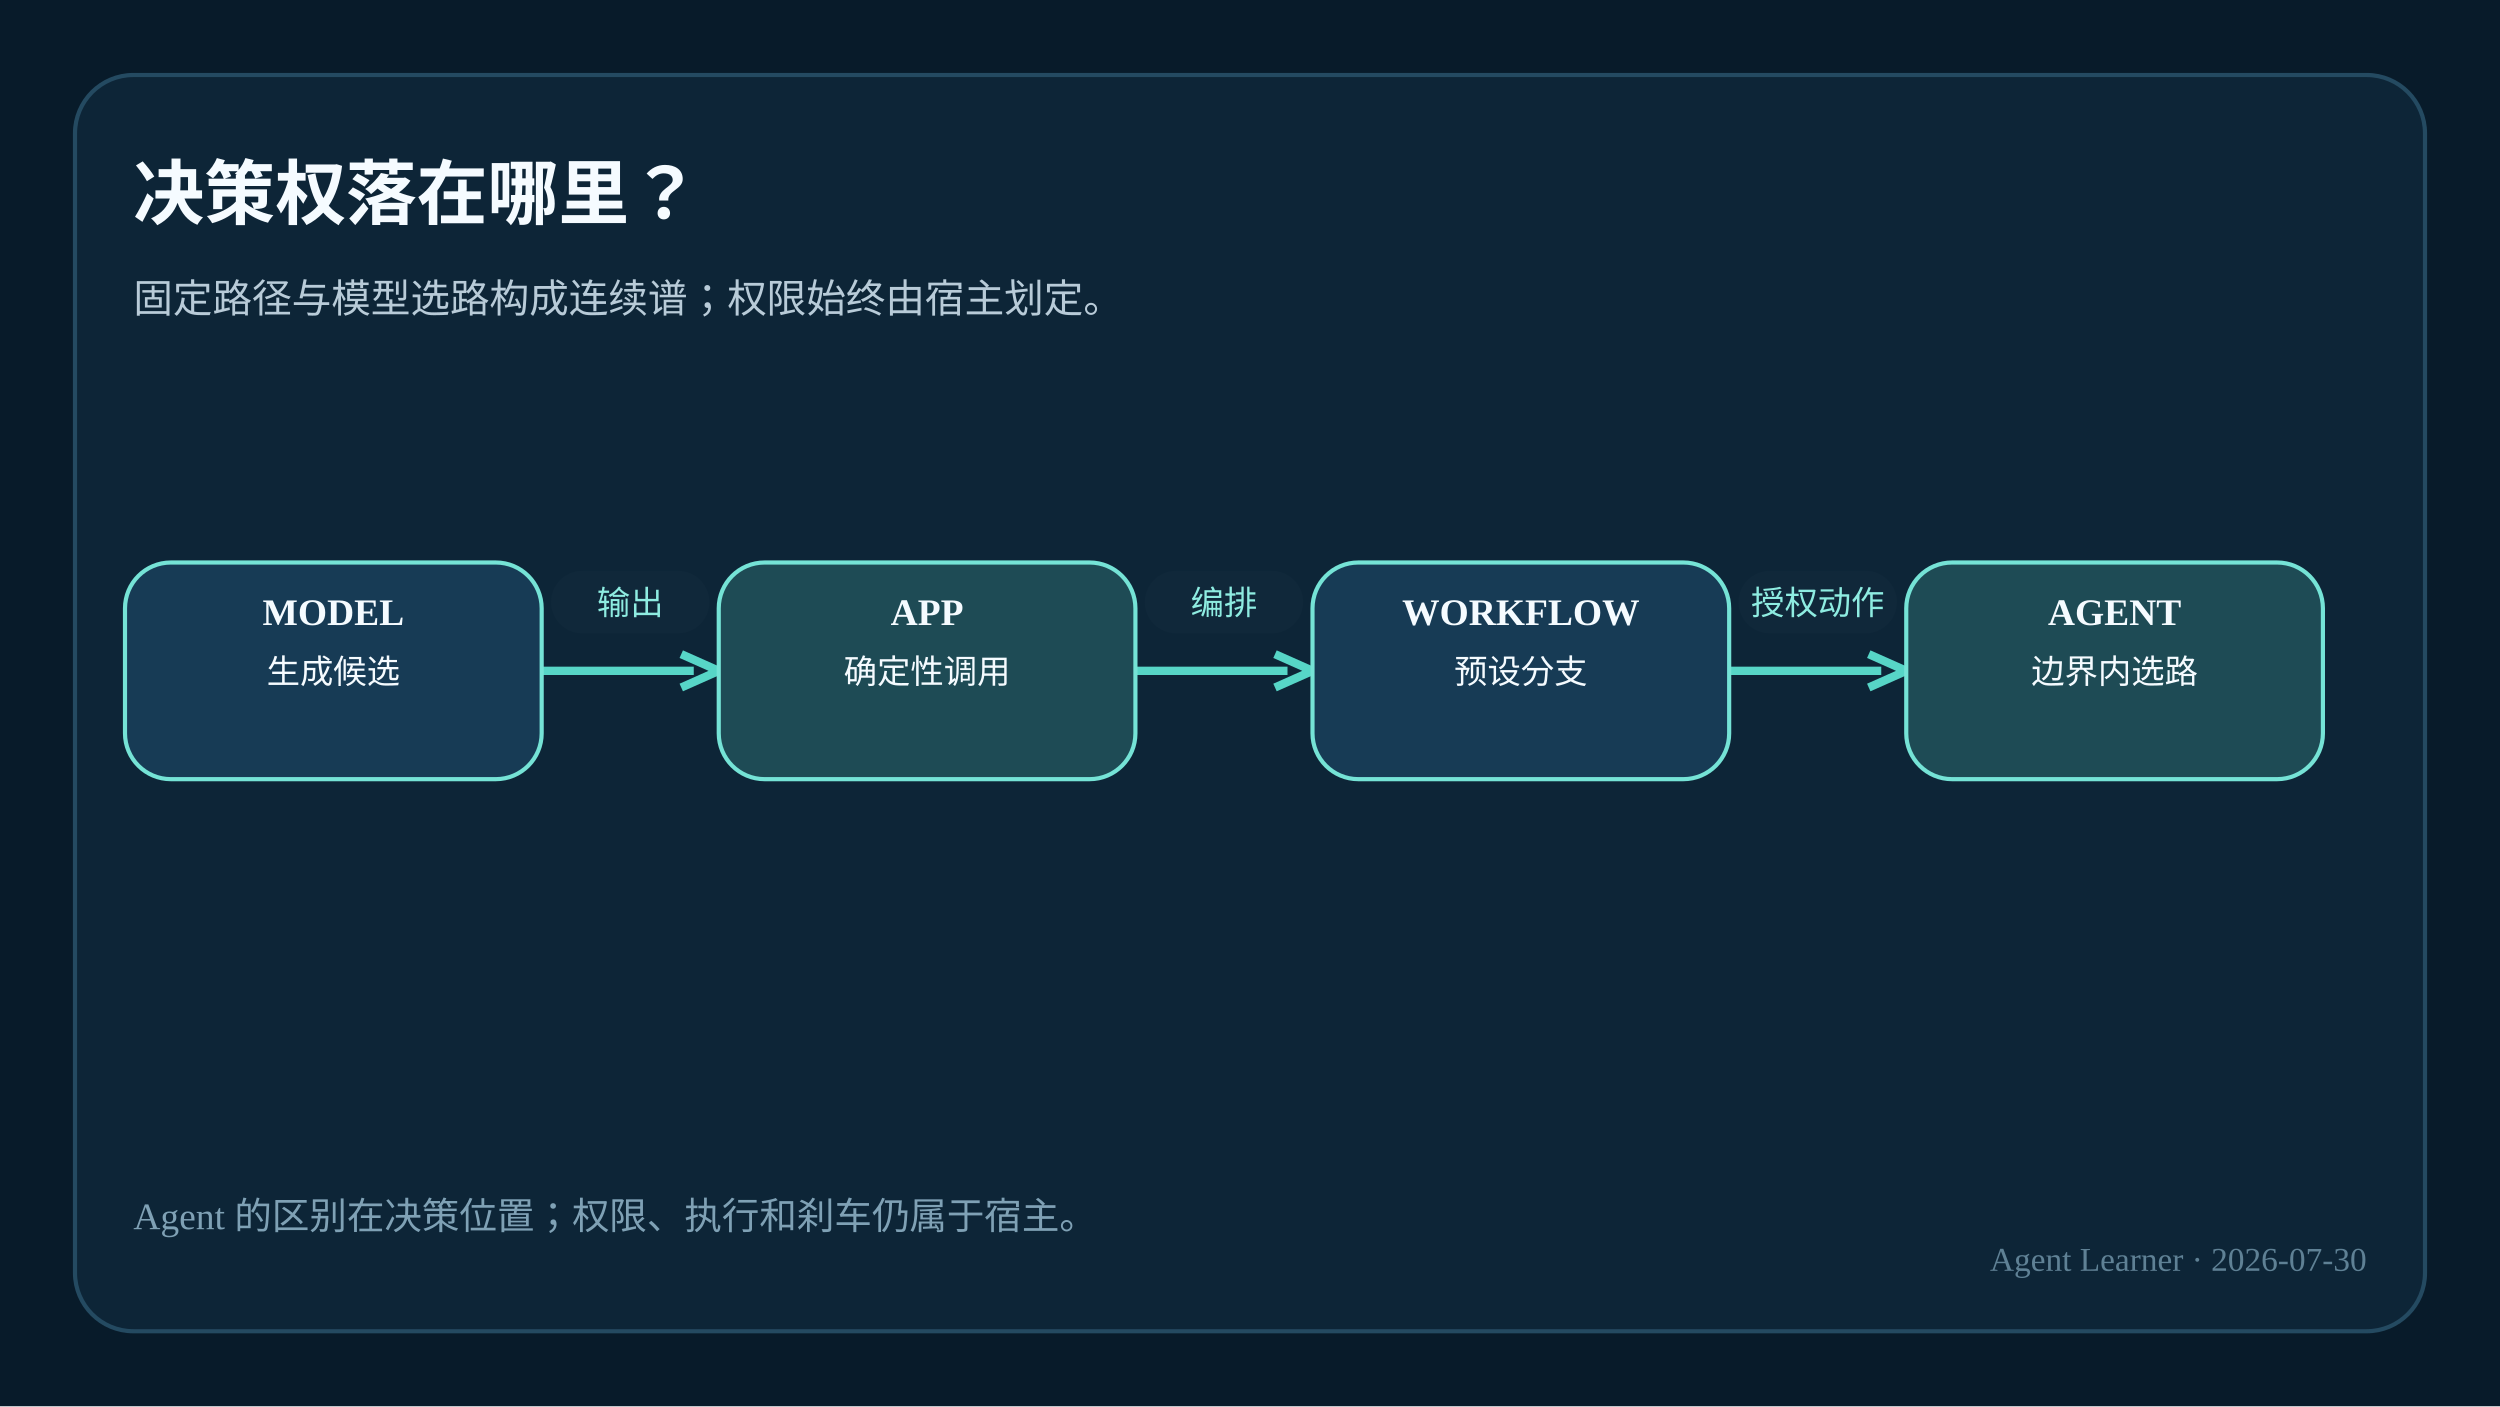
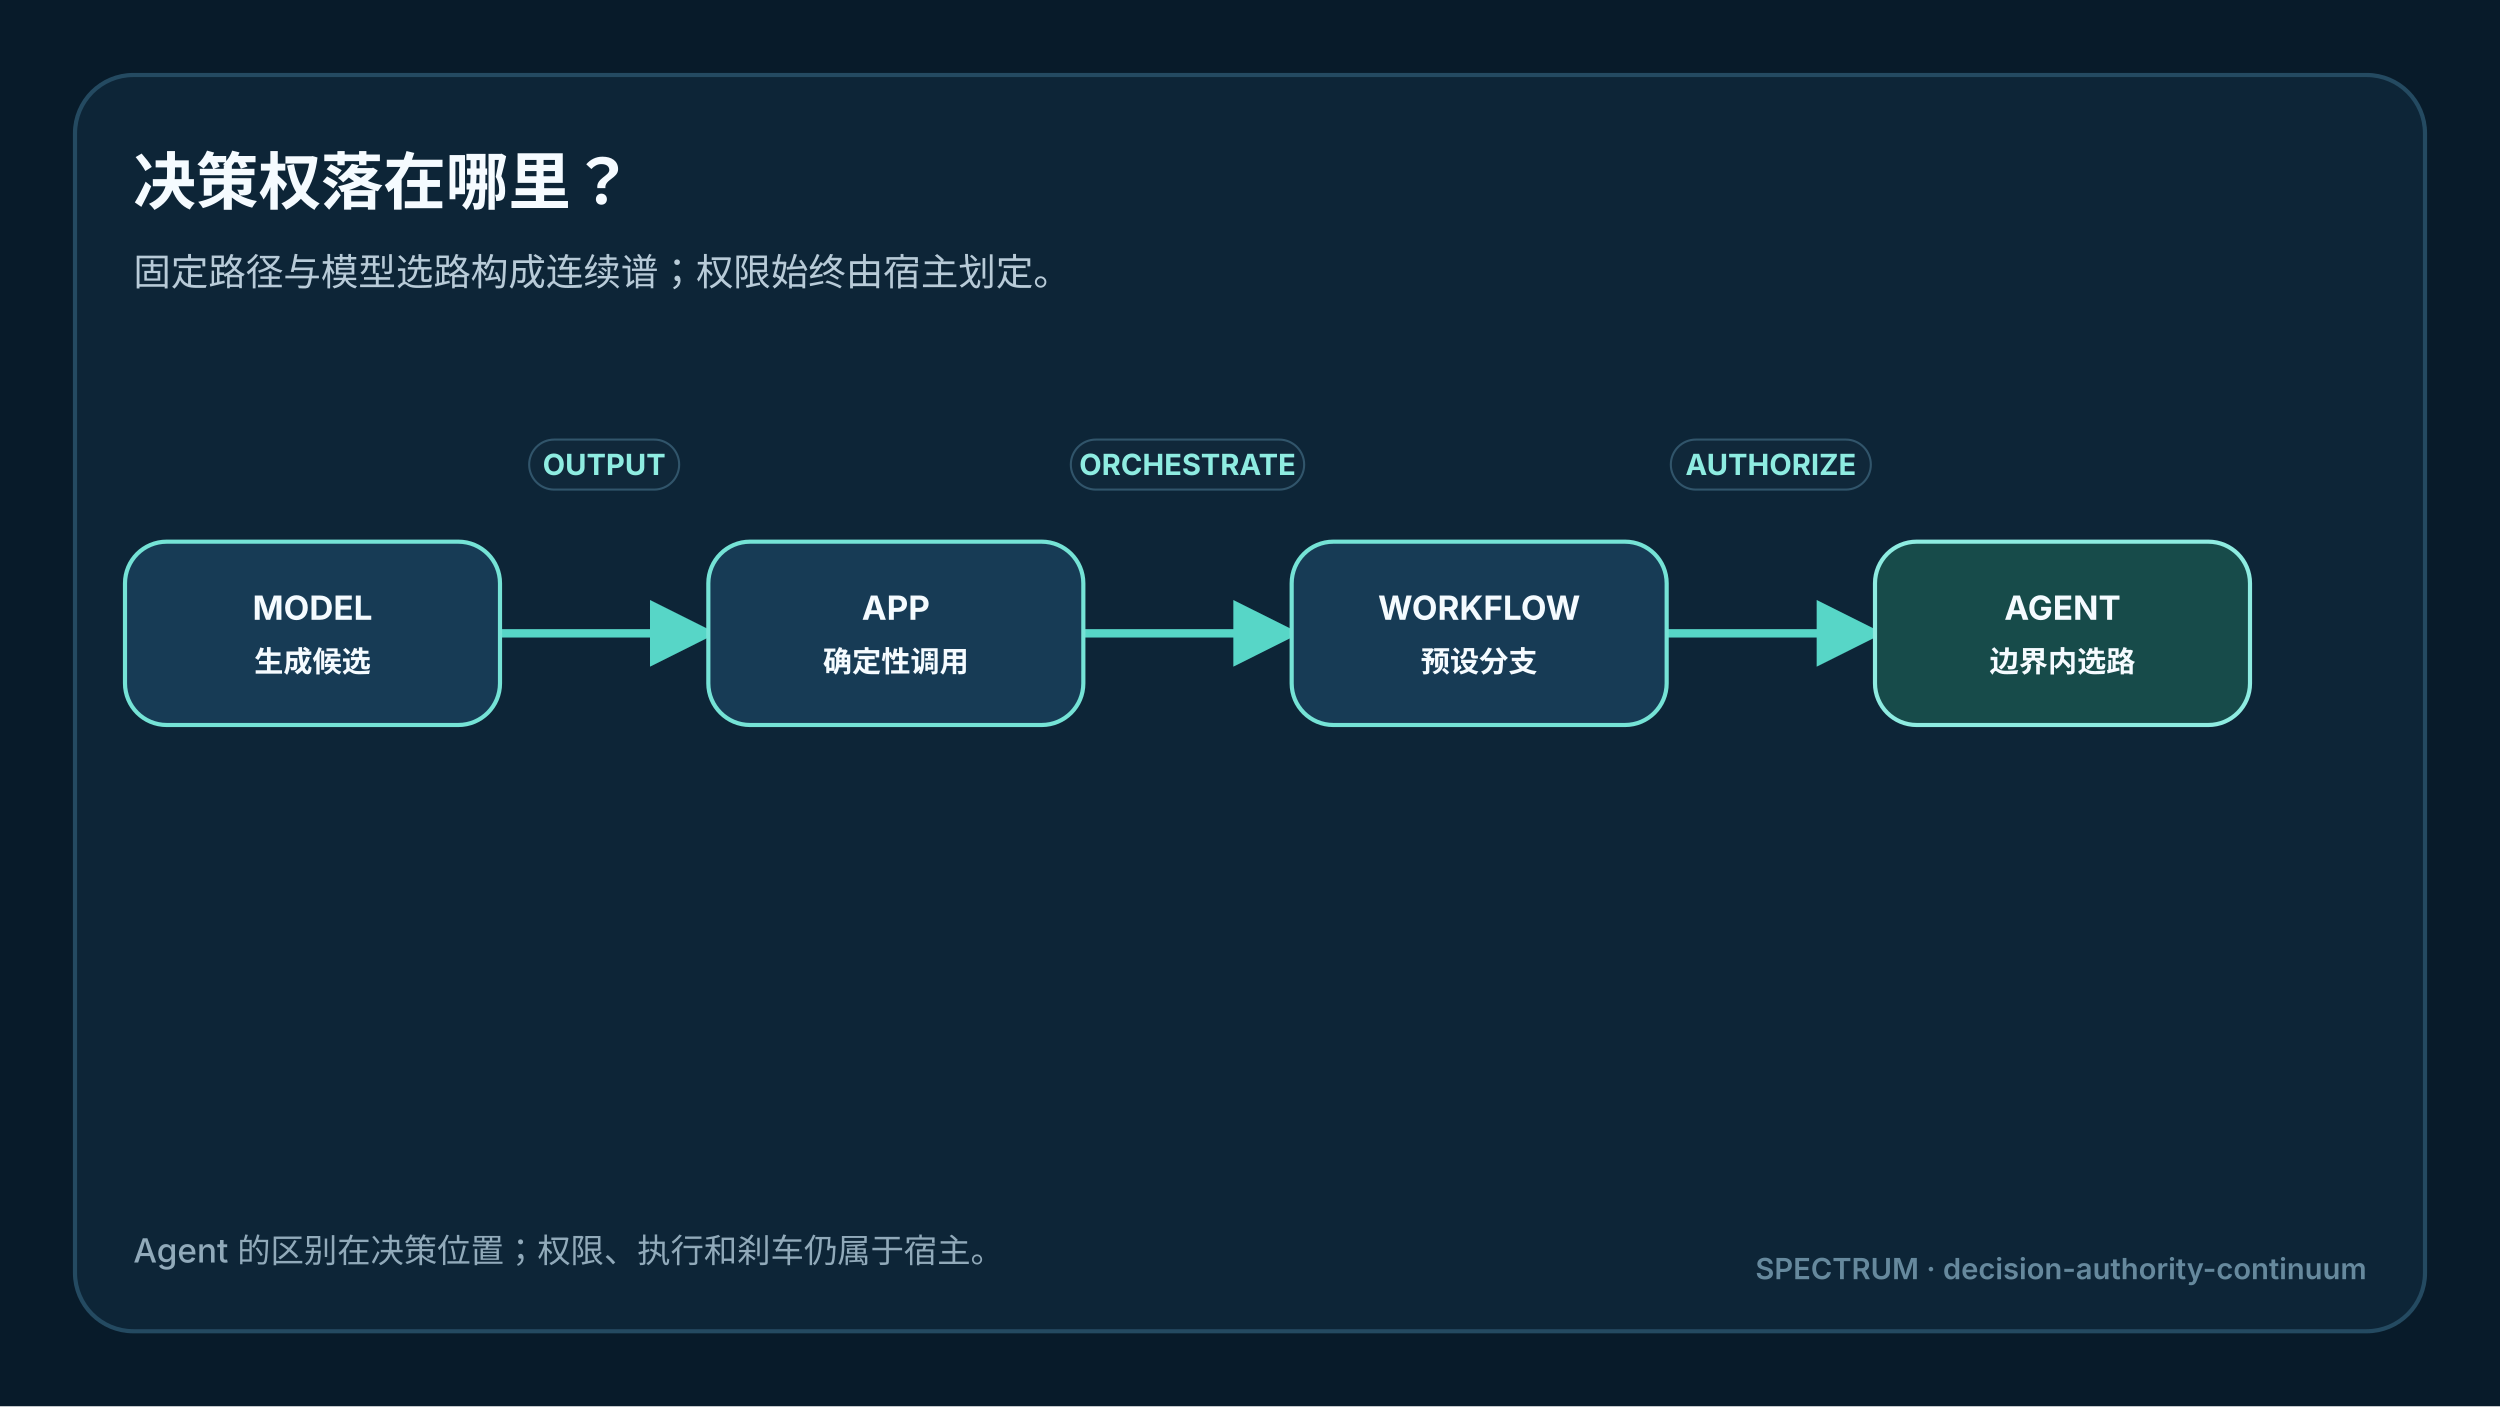
- <svg xmlns="http://www.w3.org/2000/svg" width="1200" height="675" viewBox="0 0 1200 675" role="img" aria-labelledby="title description">
+ <svg xmlns="http://www.w3.org/2000/svg" width="1200" height="675" viewBox="0 0 1200 675" role="img" aria-labelledby="visual-agent-01-boundary-spectrum-title visual-agent-01-boundary-spectrum-description">
+   <defs>
+     <marker id="visual-agent-01-boundary-spectrum-arrow" markerWidth="8" markerHeight="8" refX="7" refY="4" orient="auto">
+       <path d="M0 0 L8 4 L0 8 Z" fill="#57D6C7" />
+     </marker>
+   </defs>
  <rect width="1200" height="675" fill="#081B2A" />
  <rect x="36" y="36" width="1128" height="603" rx="28" fill="#0D2537" stroke="#244A61" stroke-width="2" />
-   <text x="64" y="105" font-size="34" font-weight="750" fill="#F5FBFF">决策权落在哪里？</text>
-   <text x="64" y="150" font-size="19" fill="#B8CBD8">固定路径与模型选路构成连续谱；权限始终由宿主划定。</text>
-   <g data-edge="visual-agent-01-boundary-spectrum-edge-1">
-     <path d="M 260 322 L 333 322" fill="none" stroke="#57D6C7" stroke-width="4" />
-     <path d="M 327 314 L 345 322 L 327 330" fill="none" stroke="#57D6C7" stroke-width="4" />
-     <rect x="264.5" y="274" width="76" height="30" rx="15" fill="#10283A" />
-     <text x="302.5" y="295" text-anchor="middle" font-size="16" fill="#8EECE1">输出</text>
+   <text x="64" y="98" font-family="Inter, Arial, sans-serif" font-size="30" font-weight="750" fill="#F5FBFF" text-anchor="start">决策权落在哪里？</text>
+   <text x="64" y="137" font-family="Inter, Arial, sans-serif" font-size="18" font-weight="500" fill="#B8CBD8" text-anchor="start">固定路径与模型选路构成连续谱；权限始终由宿主划定。</text>
+   <g data-kind="spectrum">
+     <polyline data-edge="model-app" data-from="model" data-to="app" data-kind="forward" points="240,304 340,304" fill="none" stroke="#57D6C7" stroke-width="4" stroke-linecap="round" stroke-linejoin="round" marker-end="url(#visual-agent-01-boundary-spectrum-arrow)" />
+     <g data-edge-label="model-app">
+       <rect x="254" y="211" width="72" height="24" rx="12" fill="#10283A" stroke="#31556B" stroke-width="1" />
+       <text x="290" y="228" font-family="Inter, Arial, sans-serif" font-size="14" font-weight="650" fill="#8EECE1" text-anchor="middle">OUTPUT</text>
+     </g>
+     <polyline data-edge="app-workflow" data-from="app" data-to="workflow" data-kind="forward" points="520,304 620,304" fill="none" stroke="#57D6C7" stroke-width="4" stroke-linecap="round" stroke-linejoin="round" marker-end="url(#visual-agent-01-boundary-spectrum-arrow)" />
+     <g data-edge-label="app-workflow">
+       <rect x="514" y="211" width="112" height="24" rx="12" fill="#10283A" stroke="#31556B" stroke-width="1" />
+       <text x="570" y="228" font-family="Inter, Arial, sans-serif" font-size="14" font-weight="650" fill="#8EECE1" text-anchor="middle">ORCHESTRATE</text>
+     </g>
+     <polyline data-edge="workflow-agent" data-from="workflow" data-to="agent" data-kind="forward" points="800,304 900,304" fill="none" stroke="#57D6C7" stroke-width="4" stroke-linecap="round" stroke-linejoin="round" marker-end="url(#visual-agent-01-boundary-spectrum-arrow)" />
+     <g data-edge-label="workflow-agent">
+       <rect x="802" y="211" width="96" height="24" rx="12" fill="#10283A" stroke="#31556B" stroke-width="1" />
+       <text x="850" y="228" font-family="Inter, Arial, sans-serif" font-size="14" font-weight="650" fill="#8EECE1" text-anchor="middle">AUTHORIZE</text>
+     </g>
+     <g data-node="model" data-kind="stage">
+       <rect x="60" y="260" width="180" height="88" rx="20" fill="#173B55" stroke="#75E3D6" stroke-width="2" />
+       <text x="150" y="297.5" font-family="Inter, Arial, sans-serif" font-size="16" font-weight="750" fill="#F5FBFF" text-anchor="middle">MODEL</text>
+       <text x="150" y="322.5" font-family="Inter, Arial, sans-serif" font-size="14" font-weight="550" fill="#F5FBFF" text-anchor="middle">生成候选</text>
+     </g>
+     <g data-node="app" data-kind="stage">
+       <rect x="340" y="260" width="180" height="88" rx="20" fill="#173B55" stroke="#75E3D6" stroke-width="2" />
+       <text x="430" y="297.5" font-family="Inter, Arial, sans-serif" font-size="16" font-weight="750" fill="#F5FBFF" text-anchor="middle">APP</text>
+       <text x="430" y="322.5" font-family="Inter, Arial, sans-serif" font-size="14" font-weight="550" fill="#F5FBFF" text-anchor="middle">确定性调用</text>
+     </g>
+     <g data-node="workflow" data-kind="stage">
+       <rect x="620" y="260" width="180" height="88" rx="20" fill="#173B55" stroke="#75E3D6" stroke-width="2" />
+       <text x="710" y="297.5" font-family="Inter, Arial, sans-serif" font-size="16" font-weight="750" fill="#F5FBFF" text-anchor="middle">WORKFLOW</text>
+       <text x="710" y="322.5" font-family="Inter, Arial, sans-serif" font-size="14" font-weight="550" fill="#F5FBFF" text-anchor="middle">预设分支</text>
+     </g>
+     <g data-node="agent" data-kind="controlled">
+       <rect x="900" y="260" width="180" height="88" rx="20" fill="#174B4A" stroke="#8EECE1" stroke-width="2" />
+       <text x="990" y="297.5" font-family="Inter, Arial, sans-serif" font-size="16" font-weight="750" fill="#F5FBFF" text-anchor="middle">AGENT</text>
+       <text x="990" y="322.5" font-family="Inter, Arial, sans-serif" font-size="14" font-weight="550" fill="#F5FBFF" text-anchor="middle">边界内选路</text>
+     </g>
  </g>
-   <g data-edge="visual-agent-01-boundary-spectrum-edge-2">
-     <path d="M 545 322 L 618 322" fill="none" stroke="#57D6C7" stroke-width="4" />
-     <path d="M 612 314 L 630 322 L 612 330" fill="none" stroke="#57D6C7" stroke-width="4" />
-     <rect x="549.5" y="274" width="76" height="30" rx="15" fill="#10283A" />
-     <text x="587.5" y="295" text-anchor="middle" font-size="16" fill="#8EECE1">编排</text>
-   </g>
-   <g data-edge="visual-agent-01-boundary-spectrum-edge-3">
-     <path d="M 830 322 L 903 322" fill="none" stroke="#57D6C7" stroke-width="4" />
-     <path d="M 897 314 L 915 322 L 897 330" fill="none" stroke="#57D6C7" stroke-width="4" />
-     <rect x="834.5" y="274" width="76" height="30" rx="15" fill="#10283A" />
-     <text x="872.5" y="295" text-anchor="middle" font-size="16" fill="#8EECE1">授权动作</text>
-   </g>
-   <g data-node="visual-agent-01-boundary-spectrum-node-1">
-     <rect x="60" y="270" width="200" height="104" rx="22" fill="#173B55" stroke="#75E3D6" stroke-width="2" />
-     <text x="160" y="300" text-anchor="middle" font-size="18" font-weight="700" fill="#F5FBFF">MODEL</text>
-     <text x="160" y="328" text-anchor="middle" font-size="16" font-weight="500" fill="#F5FBFF">生成候选</text>
-   </g>
-   <g data-node="visual-agent-01-boundary-spectrum-node-2">
-     <rect x="345" y="270" width="200" height="104" rx="22" fill="#1E4B55" stroke="#75E3D6" stroke-width="2" />
-     <text x="445" y="300" text-anchor="middle" font-size="18" font-weight="700" fill="#F5FBFF">APP</text>
-     <text x="445" y="328" text-anchor="middle" font-size="16" font-weight="500" fill="#F5FBFF">确定性调用</text>
-   </g>
-   <g data-node="visual-agent-01-boundary-spectrum-node-3">
-     <rect x="630" y="270" width="200" height="104" rx="22" fill="#173B55" stroke="#75E3D6" stroke-width="2" />
-     <text x="730" y="300" text-anchor="middle" font-size="18" font-weight="700" fill="#F5FBFF">WORKFLOW</text>
-     <text x="730" y="328" text-anchor="middle" font-size="16" font-weight="500" fill="#F5FBFF">预设分支</text>
-   </g>
-   <g data-node="visual-agent-01-boundary-spectrum-node-4">
-     <rect x="915" y="270" width="200" height="104" rx="22" fill="#1E4B55" stroke="#75E3D6" stroke-width="2" />
-     <text x="1015" y="300" text-anchor="middle" font-size="18" font-weight="700" fill="#F5FBFF">AGENT</text>
-     <text x="1015" y="328" text-anchor="middle" font-size="16" font-weight="500" fill="#F5FBFF">边界内选路</text>
-   </g>
-   <text x="64" y="590" font-size="18" fill="#7FA1B5">Agent 的区别在决策位置；权限、执行和刹车仍属于宿主。</text>
-   <text x="1136" y="610" text-anchor="end" font-size="16" fill="#5F8195">Agent Learner · 2026-07-30</text>
+   <text x="64" y="606" font-family="Inter, Arial, sans-serif" font-size="16" font-weight="500" fill="#91AABA" text-anchor="start">Agent 的区别在决策位置；权限、执行和刹车仍属于宿主。</text>
+   <text x="1136" y="614" font-family="Inter, Arial, sans-serif" font-size="14" font-weight="600" fill="#66899D" text-anchor="end">SPECTRUM · decision-authority-continuum</text>
</svg>
